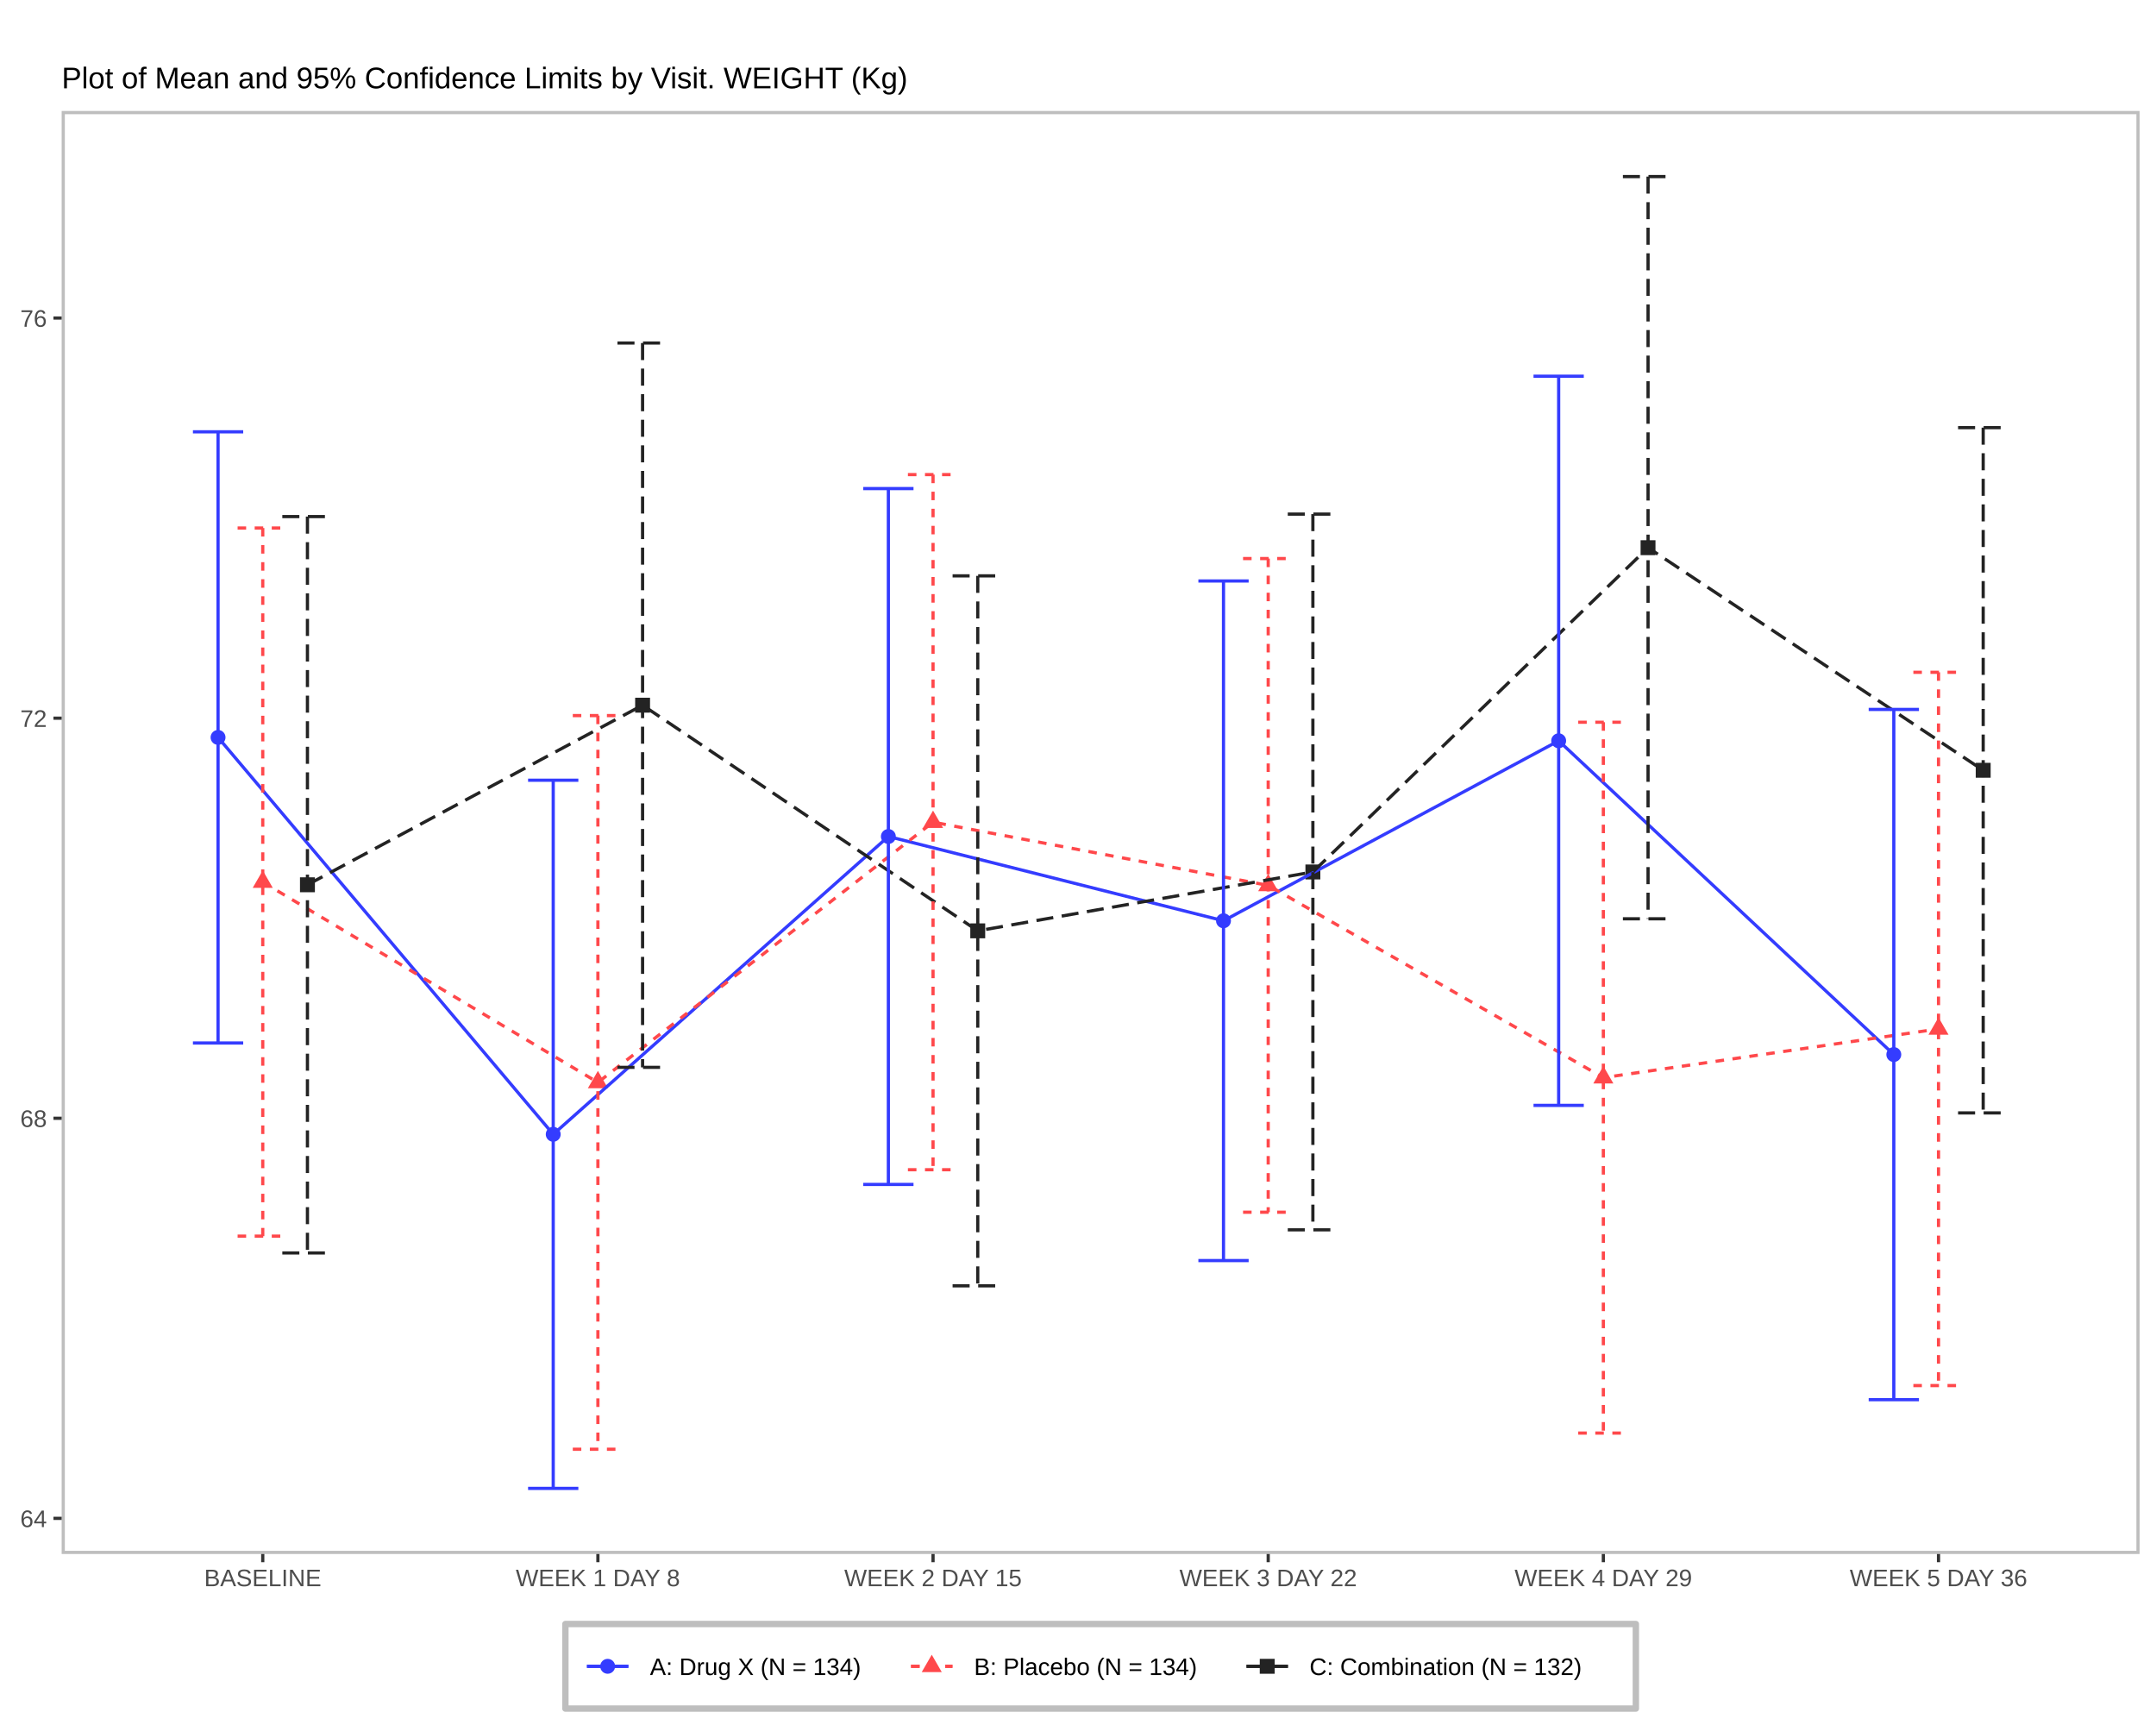
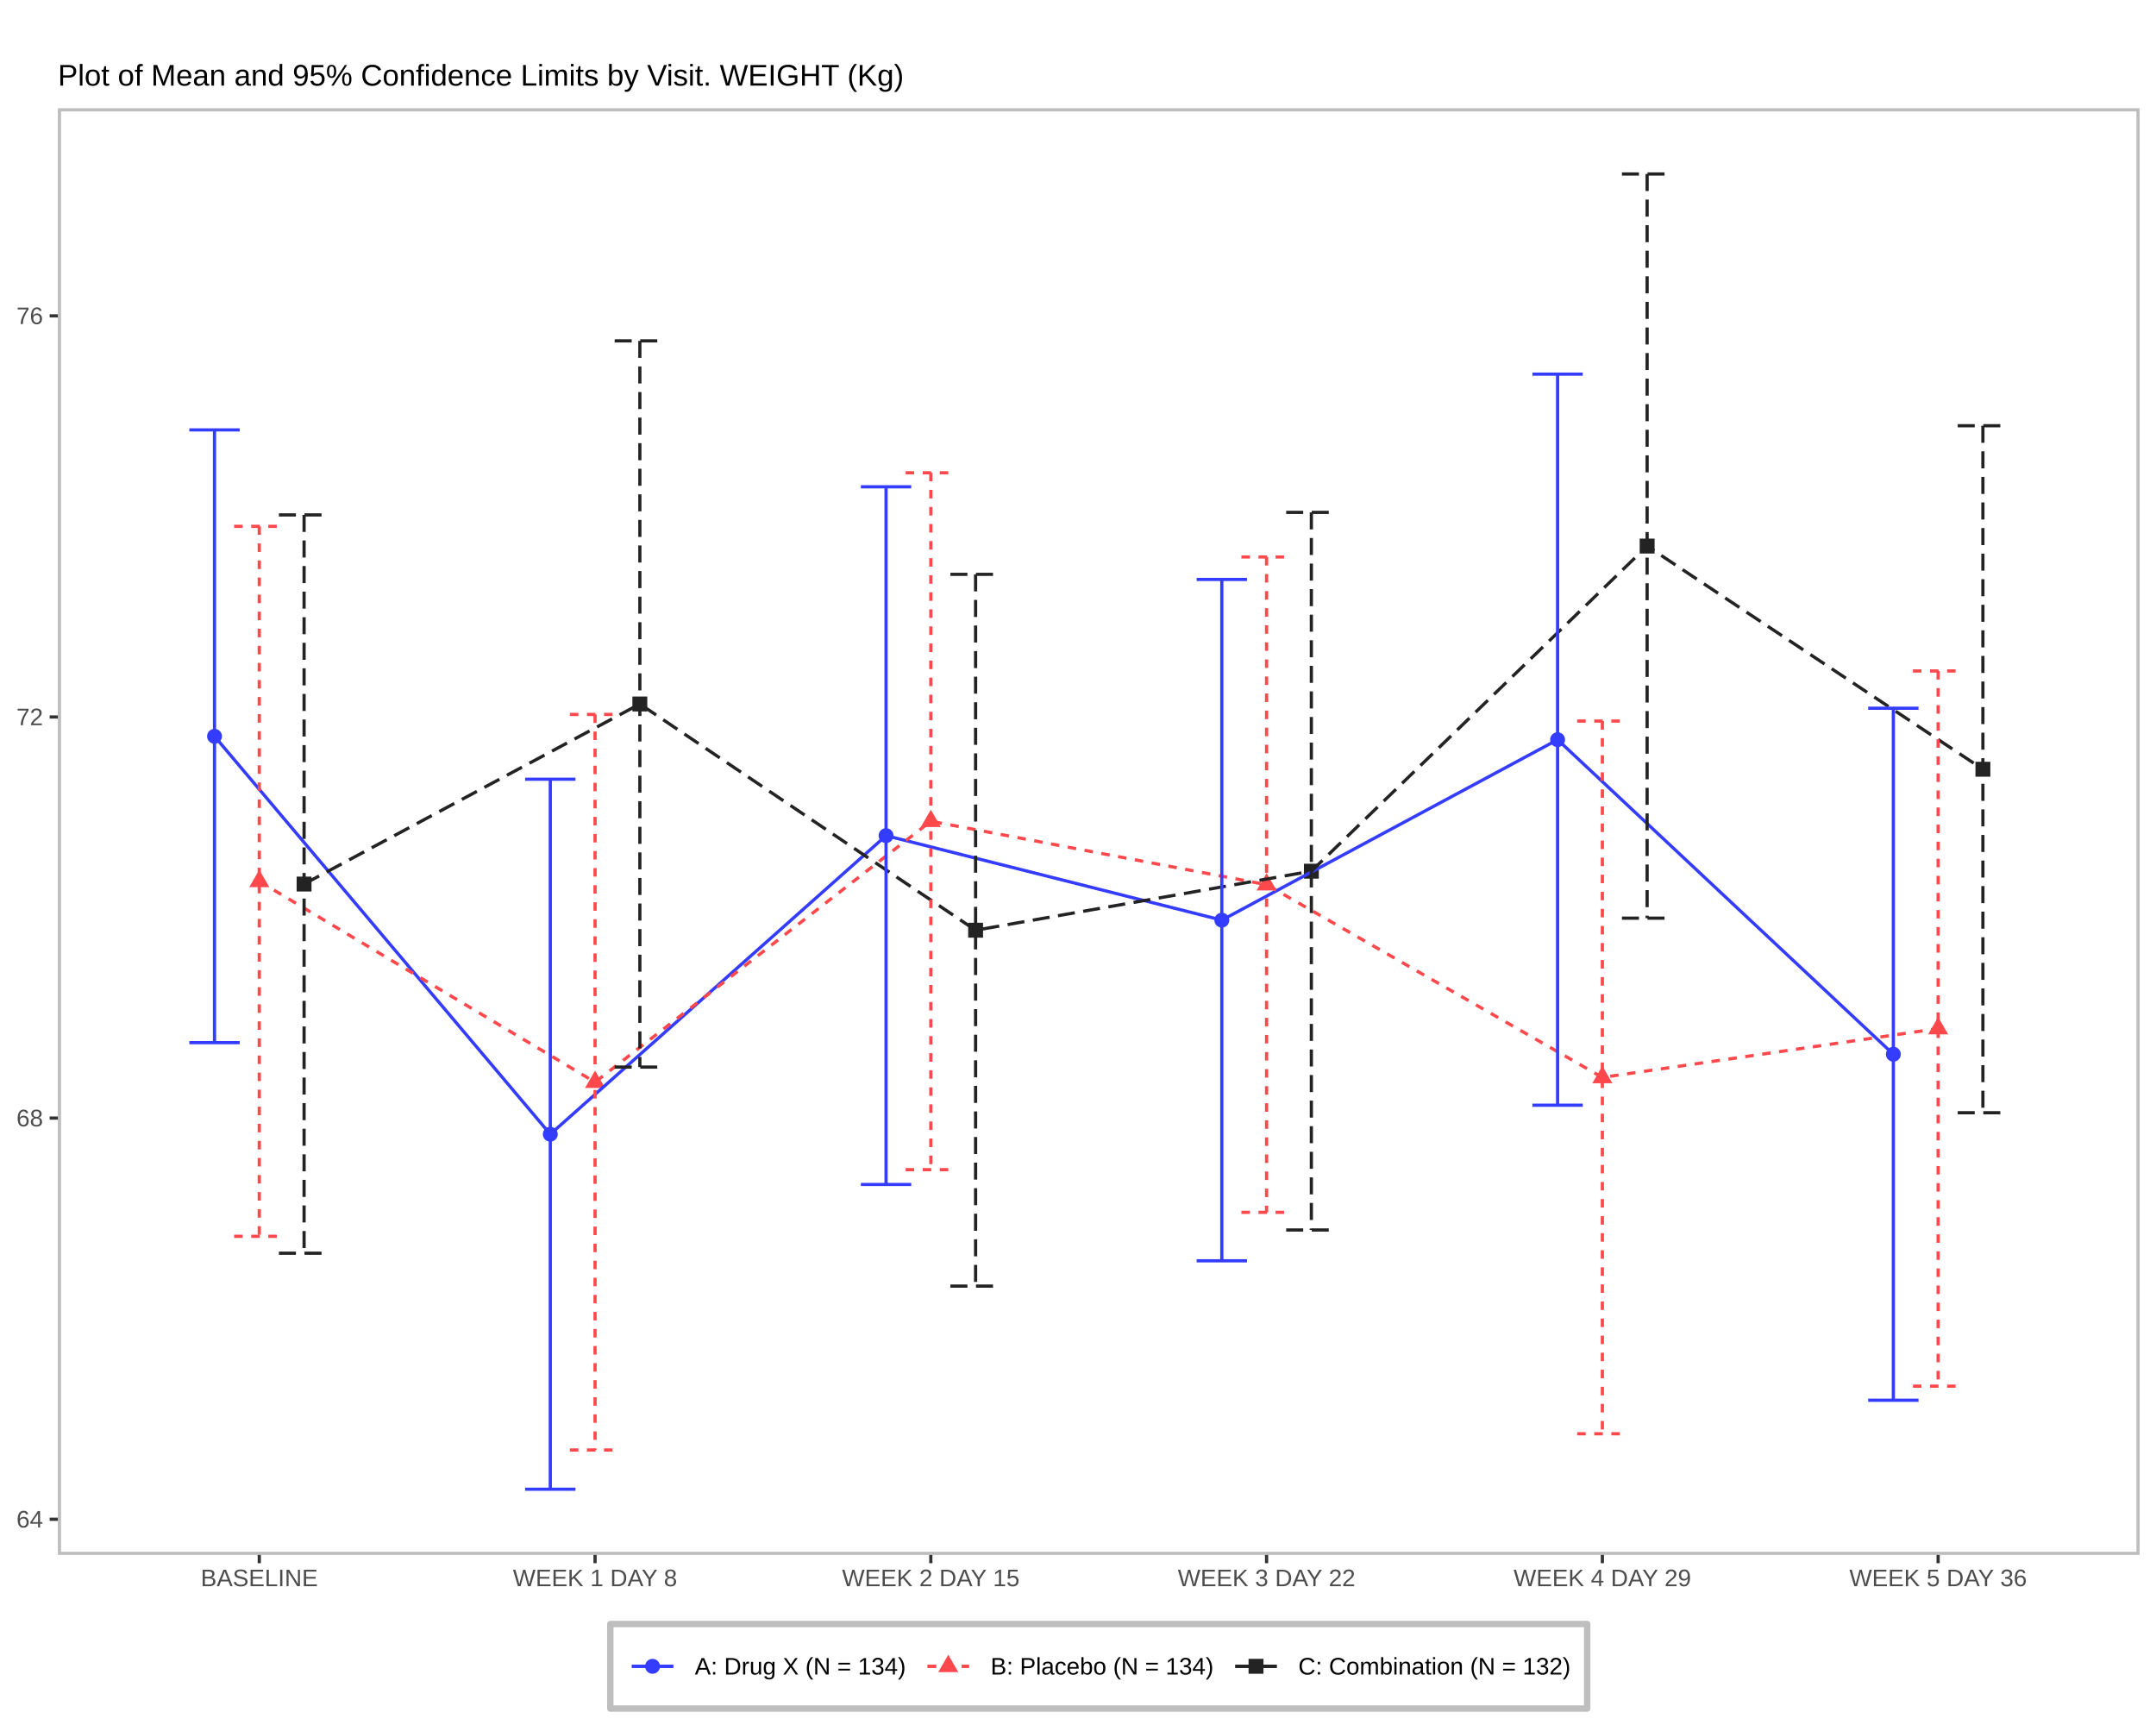
- <svg xmlns="http://www.w3.org/2000/svg" class="svglite" width="720.00pt" height="576.00pt" viewBox="0 0 720.00 576.00">
-   <defs>
-     <style type="text/css">
+ <svg xmlns="http://www.w3.org/2000/svg" width="720.00pt" height="576.00pt" viewBox="0 0 720.00 576.00">
+   <g class="svglite">
+     <defs>
+       <style type="text/css">
    .svglite line, .svglite polyline, .svglite polygon, .svglite path, .svglite rect, .svglite circle {
      fill: none;
      stroke: #000000;
      stroke-linecap: round;
      stroke-linejoin: round;
      stroke-miterlimit: 10.00;
    }
    .svglite text {
      white-space: pre;
    }
+     .svglite g.glyphgroup path {
+       fill: inherit;
+       stroke: none;
+     }
  </style>
-   </defs>
-   <rect width="100%" height="100%" style="stroke: none; fill: #FFFFFF;" />
-   <defs>
-     <clipPath id="cpMC4wMHw3MjAuMDB8MC4wMHw1NzYuMDA=">
-       <rect x="0.00" y="0.00" width="720.00" height="576.00" />
-     </clipPath>
-   </defs>
-   <g clip-path="url(#cpMC4wMHw3MjAuMDB8MC4wMHw1NzYuMDA=)">
-     <rect x="0" y="0.00" width="720.00" height="576.00" style="stroke-width: 1.07; stroke: #FFFFFF; fill: #FFFFFF;" />
-   </g>
-   <defs>
-     <clipPath id="cpMjAuNTl8NzE0LjUyfDM3LjA2fDUxOC45MA==">
-       <rect x="20.59" y="37.06" width="693.93" height="481.84" />
-     </clipPath>
-   </defs>
-   <g clip-path="url(#cpMjAuNTl8NzE0LjUyfDM3LjA2fDUxOC45MA==)">
-     <circle cx="72.82" cy="246.23" r="2.49" style="stroke-width: 0.71; stroke: none; fill: #343CFF;" />
-     <circle cx="184.75" cy="378.76" r="2.49" style="stroke-width: 0.71; stroke: none; fill: #343CFF;" />
-     <circle cx="296.67" cy="279.32" r="2.49" style="stroke-width: 0.71; stroke: none; fill: #343CFF;" />
-     <circle cx="408.59" cy="307.46" r="2.49" style="stroke-width: 0.71; stroke: none; fill: #343CFF;" />
-     <circle cx="520.52" cy="247.36" r="2.49" style="stroke-width: 0.71; stroke: none; fill: #343CFF;" />
-     <circle cx="632.44" cy="352.13" r="2.49" style="stroke-width: 0.71; stroke: none; fill: #343CFF;" />
-     <polygon points="87.75,290.66 91.10,296.47 84.39,296.47 " style="stroke-width: 0.71; stroke: none; fill: #FF484B;" />
-     <polygon points="199.67,357.57 203.02,363.37 196.32,363.37 " style="stroke-width: 0.71; stroke: none; fill: #FF484B;" />
-     <polygon points="311.59,270.66 314.95,276.46 308.24,276.46 " style="stroke-width: 0.71; stroke: none; fill: #FF484B;" />
-     <polygon points="423.52,291.77 426.87,297.58 420.17,297.58 " style="stroke-width: 0.71; stroke: none; fill: #FF484B;" />
-     <polygon points="535.44,355.97 538.79,361.78 532.09,361.78 " style="stroke-width: 0.71; stroke: none; fill: #FF484B;" />
-     <polygon points="647.37,339.71 650.72,345.51 644.01,345.51 " style="stroke-width: 0.71; stroke: none; fill: #FF484B;" />
-     <polygon points="100.18,297.93 105.16,297.93 105.16,292.95 100.18,292.95 " style="stroke-width: 0.71; stroke: none; fill: #232323;" />
-     <polygon points="212.11,237.96 217.08,237.96 217.08,232.98 212.11,232.98 " style="stroke-width: 0.71; stroke: none; fill: #232323;" />
-     <polygon points="324.03,313.31 329.01,313.31 329.01,308.33 324.03,308.33 " style="stroke-width: 0.71; stroke: none; fill: #232323;" />
-     <polygon points="435.95,293.65 440.93,293.65 440.93,288.67 435.95,288.67 " style="stroke-width: 0.71; stroke: none; fill: #232323;" />
-     <polygon points="547.88,185.37 552.85,185.37 552.85,180.39 547.88,180.39 " style="stroke-width: 0.71; stroke: none; fill: #232323;" />
-     <polygon points="659.80,259.69 664.78,259.69 664.78,254.72 659.80,254.72 " style="stroke-width: 0.71; stroke: none; fill: #232323;" />
-     <polyline points="72.82,246.23 184.75,378.76 296.67,279.32 408.59,307.46 520.52,247.36 632.44,352.13 " style="stroke-width: 1.07; stroke: #343CFF; stroke-linecap: butt;" />
-     <polyline points="87.75,294.53 199.67,361.44 311.59,274.53 423.52,295.64 535.44,359.84 647.37,343.58 " style="stroke-width: 1.07; stroke: #FF484B; stroke-dasharray: 2.85,2.85; stroke-linecap: butt;" />
-     <polyline points="102.67,295.44 214.59,235.47 326.52,310.82 438.44,291.16 550.37,182.88 662.29,257.21 " style="stroke-width: 1.07; stroke: #232323; stroke-dasharray: 5.69,2.85; stroke-linecap: butt;" />
-     <polyline points="64.43,144.19 81.22,144.19 " style="stroke-width: 1.07; stroke: #343CFF; stroke-linecap: butt;" />
-     <polyline points="72.82,144.19 72.82,348.27 " style="stroke-width: 1.07; stroke: #343CFF; stroke-linecap: butt;" />
-     <polyline points="64.43,348.27 81.22,348.27 " style="stroke-width: 1.07; stroke: #343CFF; stroke-linecap: butt;" />
-     <polyline points="176.35,260.53 193.14,260.53 " style="stroke-width: 1.07; stroke: #343CFF; stroke-linecap: butt;" />
-     <polyline points="184.75,260.53 184.75,496.99 " style="stroke-width: 1.07; stroke: #343CFF; stroke-linecap: butt;" />
-     <polyline points="176.35,496.99 193.14,496.99 " style="stroke-width: 1.07; stroke: #343CFF; stroke-linecap: butt;" />
-     <polyline points="288.28,163.14 305.07,163.14 " style="stroke-width: 1.07; stroke: #343CFF; stroke-linecap: butt;" />
-     <polyline points="296.67,163.14 296.67,395.50 " style="stroke-width: 1.07; stroke: #343CFF; stroke-linecap: butt;" />
-     <polyline points="288.28,395.50 305.07,395.50 " style="stroke-width: 1.07; stroke: #343CFF; stroke-linecap: butt;" />
-     <polyline points="400.20,194.00 416.99,194.00 " style="stroke-width: 1.07; stroke: #343CFF; stroke-linecap: butt;" />
-     <polyline points="408.59,194.00 408.59,420.92 " style="stroke-width: 1.07; stroke: #343CFF; stroke-linecap: butt;" />
-     <polyline points="400.20,420.92 416.99,420.92 " style="stroke-width: 1.07; stroke: #343CFF; stroke-linecap: butt;" />
-     <polyline points="512.12,125.62 528.91,125.62 " style="stroke-width: 1.07; stroke: #343CFF; stroke-linecap: butt;" />
-     <polyline points="520.52,125.62 520.52,369.10 " style="stroke-width: 1.07; stroke: #343CFF; stroke-linecap: butt;" />
-     <polyline points="512.12,369.10 528.91,369.10 " style="stroke-width: 1.07; stroke: #343CFF; stroke-linecap: butt;" />
-     <polyline points="624.05,236.89 640.84,236.89 " style="stroke-width: 1.07; stroke: #343CFF; stroke-linecap: butt;" />
-     <polyline points="632.44,236.89 632.44,467.37 " style="stroke-width: 1.07; stroke: #343CFF; stroke-linecap: butt;" />
-     <polyline points="624.05,467.37 640.84,467.37 " style="stroke-width: 1.07; stroke: #343CFF; stroke-linecap: butt;" />
-     <polyline points="79.35,176.31 96.14,176.31 " style="stroke-width: 1.07; stroke: #FF484B; stroke-dasharray: 2.85,2.85; stroke-linecap: butt;" />
-     <polyline points="87.75,176.31 87.75,412.76 " style="stroke-width: 1.07; stroke: #FF484B; stroke-dasharray: 2.85,2.85; stroke-linecap: butt;" />
-     <polyline points="79.35,412.76 96.14,412.76 " style="stroke-width: 1.07; stroke: #FF484B; stroke-dasharray: 2.85,2.85; stroke-linecap: butt;" />
-     <polyline points="191.28,238.95 208.06,238.95 " style="stroke-width: 1.07; stroke: #FF484B; stroke-dasharray: 2.85,2.85; stroke-linecap: butt;" />
-     <polyline points="199.67,238.95 199.67,483.92 " style="stroke-width: 1.07; stroke: #FF484B; stroke-dasharray: 2.85,2.85; stroke-linecap: butt;" />
-     <polyline points="191.28,483.92 208.06,483.92 " style="stroke-width: 1.07; stroke: #FF484B; stroke-dasharray: 2.85,2.85; stroke-linecap: butt;" />
-     <polyline points="303.20,158.48 319.99,158.48 " style="stroke-width: 1.07; stroke: #FF484B; stroke-dasharray: 2.85,2.85; stroke-linecap: butt;" />
-     <polyline points="311.59,158.48 311.59,390.58 " style="stroke-width: 1.07; stroke: #FF484B; stroke-dasharray: 2.85,2.85; stroke-linecap: butt;" />
-     <polyline points="303.20,390.58 319.99,390.58 " style="stroke-width: 1.07; stroke: #FF484B; stroke-dasharray: 2.85,2.85; stroke-linecap: butt;" />
-     <polyline points="415.12,186.51 431.91,186.51 " style="stroke-width: 1.07; stroke: #FF484B; stroke-dasharray: 2.85,2.85; stroke-linecap: butt;" />
-     <polyline points="423.52,186.51 423.52,404.78 " style="stroke-width: 1.07; stroke: #FF484B; stroke-dasharray: 2.85,2.85; stroke-linecap: butt;" />
-     <polyline points="415.12,404.78 431.91,404.78 " style="stroke-width: 1.07; stroke: #FF484B; stroke-dasharray: 2.85,2.85; stroke-linecap: butt;" />
-     <polyline points="527.05,241.16 543.84,241.16 " style="stroke-width: 1.07; stroke: #FF484B; stroke-dasharray: 2.85,2.85; stroke-linecap: butt;" />
-     <polyline points="535.44,241.16 535.44,478.52 " style="stroke-width: 1.07; stroke: #FF484B; stroke-dasharray: 2.85,2.85; stroke-linecap: butt;" />
-     <polyline points="527.05,478.52 543.84,478.52 " style="stroke-width: 1.07; stroke: #FF484B; stroke-dasharray: 2.85,2.85; stroke-linecap: butt;" />
-     <polyline points="638.97,224.48 655.76,224.48 " style="stroke-width: 1.07; stroke: #FF484B; stroke-dasharray: 2.85,2.85; stroke-linecap: butt;" />
-     <polyline points="647.37,224.48 647.37,462.67 " style="stroke-width: 1.07; stroke: #FF484B; stroke-dasharray: 2.85,2.85; stroke-linecap: butt;" />
-     <polyline points="638.97,462.67 655.76,462.67 " style="stroke-width: 1.07; stroke: #FF484B; stroke-dasharray: 2.85,2.85; stroke-linecap: butt;" />
-     <polyline points="94.28,172.50 111.06,172.50 " style="stroke-width: 1.07; stroke: #232323; stroke-dasharray: 5.69,2.85; stroke-linecap: butt;" />
-     <polyline points="102.67,172.50 102.67,418.38 " style="stroke-width: 1.07; stroke: #232323; stroke-dasharray: 5.69,2.85; stroke-linecap: butt;" />
-     <polyline points="94.28,418.38 111.06,418.38 " style="stroke-width: 1.07; stroke: #232323; stroke-dasharray: 5.69,2.85; stroke-linecap: butt;" />
-     <polyline points="206.20,114.54 222.99,114.54 " style="stroke-width: 1.07; stroke: #232323; stroke-dasharray: 5.69,2.85; stroke-linecap: butt;" />
-     <polyline points="214.59,114.54 214.59,356.40 " style="stroke-width: 1.07; stroke: #232323; stroke-dasharray: 5.69,2.85; stroke-linecap: butt;" />
-     <polyline points="206.20,356.40 222.99,356.40 " style="stroke-width: 1.07; stroke: #232323; stroke-dasharray: 5.69,2.85; stroke-linecap: butt;" />
-     <polyline points="318.12,192.29 334.91,192.29 " style="stroke-width: 1.07; stroke: #232323; stroke-dasharray: 5.69,2.85; stroke-linecap: butt;" />
-     <polyline points="326.52,192.29 326.52,429.35 " style="stroke-width: 1.07; stroke: #232323; stroke-dasharray: 5.69,2.85; stroke-linecap: butt;" />
-     <polyline points="318.12,429.35 334.91,429.35 " style="stroke-width: 1.07; stroke: #232323; stroke-dasharray: 5.69,2.85; stroke-linecap: butt;" />
-     <polyline points="430.05,171.66 446.84,171.66 " style="stroke-width: 1.07; stroke: #232323; stroke-dasharray: 5.69,2.85; stroke-linecap: butt;" />
-     <polyline points="438.44,171.66 438.44,410.66 " style="stroke-width: 1.07; stroke: #232323; stroke-dasharray: 5.69,2.85; stroke-linecap: butt;" />
-     <polyline points="430.05,410.66 446.84,410.66 " style="stroke-width: 1.07; stroke: #232323; stroke-dasharray: 5.69,2.85; stroke-linecap: butt;" />
-     <polyline points="541.97,58.96 558.76,58.96 " style="stroke-width: 1.07; stroke: #232323; stroke-dasharray: 5.69,2.85; stroke-linecap: butt;" />
-     <polyline points="550.37,58.96 550.37,306.79 " style="stroke-width: 1.07; stroke: #232323; stroke-dasharray: 5.69,2.85; stroke-linecap: butt;" />
-     <polyline points="541.97,306.79 558.76,306.79 " style="stroke-width: 1.07; stroke: #232323; stroke-dasharray: 5.69,2.85; stroke-linecap: butt;" />
-     <polyline points="653.90,142.80 670.68,142.80 " style="stroke-width: 1.07; stroke: #232323; stroke-dasharray: 5.69,2.85; stroke-linecap: butt;" />
-     <polyline points="662.29,142.80 662.29,371.61 " style="stroke-width: 1.07; stroke: #232323; stroke-dasharray: 5.69,2.85; stroke-linecap: butt;" />
-     <polyline points="653.90,371.61 670.68,371.61 " style="stroke-width: 1.07; stroke: #232323; stroke-dasharray: 5.69,2.85; stroke-linecap: butt;" />
-     <rect x="20.59" y="37.06" width="693.93" height="481.84" style="stroke-width: 2.13; stroke: #BEBEBE;" />
-   </g>
-   <g clip-path="url(#cpMC4wMHw3MjAuMDB8MC4wMHw1NzYuMDA=)">
-     <text x="15.66" y="509.91" text-anchor="end" style="font-size: 8.00px;fill: #4D4D4D; font-family: &quot;Liberation Sans&quot;;" textLength="10.18px" lengthAdjust="spacingAndGlyphs">64</text>
-     <text x="15.66" y="376.31" text-anchor="end" style="font-size: 8.00px;fill: #4D4D4D; font-family: &quot;Liberation Sans&quot;;" textLength="10.18px" lengthAdjust="spacingAndGlyphs">68</text>
-     <text x="15.66" y="242.72" text-anchor="end" style="font-size: 8.00px;fill: #4D4D4D; font-family: &quot;Liberation Sans&quot;;" textLength="10.18px" lengthAdjust="spacingAndGlyphs">72</text>
-     <text x="15.66" y="109.12" text-anchor="end" style="font-size: 8.00px;fill: #4D4D4D; font-family: &quot;Liberation Sans&quot;;" textLength="10.18px" lengthAdjust="spacingAndGlyphs">76</text>
-     <polyline points="17.85,507.00 20.59,507.00 " style="stroke-width: 1.07; stroke: #333333; stroke-linecap: butt;" />
-     <polyline points="17.85,373.40 20.59,373.40 " style="stroke-width: 1.07; stroke: #333333; stroke-linecap: butt;" />
-     <polyline points="17.85,239.80 20.59,239.80 " style="stroke-width: 1.07; stroke: #333333; stroke-linecap: butt;" />
-     <polyline points="17.85,106.20 20.59,106.20 " style="stroke-width: 1.07; stroke: #333333; stroke-linecap: butt;" />
-     <polyline points="87.75,521.64 87.75,518.90 " style="stroke-width: 1.07; stroke: #333333; stroke-linecap: butt;" />
-     <polyline points="199.67,521.64 199.67,518.90 " style="stroke-width: 1.07; stroke: #333333; stroke-linecap: butt;" />
-     <polyline points="311.59,521.64 311.59,518.90 " style="stroke-width: 1.07; stroke: #333333; stroke-linecap: butt;" />
-     <polyline points="423.52,521.64 423.52,518.90 " style="stroke-width: 1.07; stroke: #333333; stroke-linecap: butt;" />
-     <polyline points="535.44,521.64 535.44,518.90 " style="stroke-width: 1.07; stroke: #333333; stroke-linecap: butt;" />
-     <polyline points="647.37,521.64 647.37,518.90 " style="stroke-width: 1.07; stroke: #333333; stroke-linecap: butt;" />
-     <text x="87.75" y="529.66" text-anchor="middle" style="font-size: 8.00px;fill: #4D4D4D; font-family: &quot;Liberation Sans&quot;;" textLength="38.94px" lengthAdjust="spacingAndGlyphs">BASELINE</text>
-     <text x="199.67" y="529.66" text-anchor="middle" style="font-size: 8.00px;fill: #4D4D4D; font-family: &quot;Liberation Sans&quot;;" textLength="56.83px" lengthAdjust="spacingAndGlyphs">WEEK 1 DAY 8</text>
-     <text x="311.59" y="529.66" text-anchor="middle" style="font-size: 8.00px;fill: #4D4D4D; font-family: &quot;Liberation Sans&quot;;" textLength="61.92px" lengthAdjust="spacingAndGlyphs">WEEK 2 DAY 15</text>
-     <text x="423.52" y="529.66" text-anchor="middle" style="font-size: 8.00px;fill: #4D4D4D; font-family: &quot;Liberation Sans&quot;;" textLength="61.92px" lengthAdjust="spacingAndGlyphs">WEEK 3 DAY 22</text>
-     <text x="535.44" y="529.66" text-anchor="middle" style="font-size: 8.00px;fill: #4D4D4D; font-family: &quot;Liberation Sans&quot;;" textLength="61.92px" lengthAdjust="spacingAndGlyphs">WEEK 4 DAY 29</text>
-     <text x="647.37" y="529.66" text-anchor="middle" style="font-size: 8.00px;fill: #4D4D4D; font-family: &quot;Liberation Sans&quot;;" textLength="61.92px" lengthAdjust="spacingAndGlyphs">WEEK 5 DAY 36</text>
-     <rect x="188.81" y="542.28" width="357.49" height="28.24" style="stroke-width: 2.13; stroke: #BEBEBE;" />
-     <circle cx="202.93" cy="556.40" r="2.49" style="stroke-width: 0.71; stroke: none; fill: #343CFF;" />
-     <line x1="196.02" y1="556.40" x2="209.84" y2="556.40" style="stroke-width: 1.07; stroke: #343CFF; stroke-linecap: butt;" />
-     <line x1="196.02" y1="556.40" x2="209.84" y2="556.40" style="stroke-width: 1.07; stroke: #343CFF; stroke-linecap: butt;" />
-     <polygon points="311.16,552.53 314.51,558.34 307.81,558.34 " style="stroke-width: 0.71; stroke: none; fill: #FF484B;" />
-     <line x1="304.25" y1="556.40" x2="318.07" y2="556.40" style="stroke-width: 1.07; stroke: #FF484B; stroke-dasharray: 2.85,2.85; stroke-linecap: butt;" />
-     <line x1="304.25" y1="556.40" x2="318.07" y2="556.40" style="stroke-width: 1.07; stroke: #FF484B; stroke-dasharray: 2.85,2.85; stroke-linecap: butt;" />
-     <polygon points="420.70,558.89 425.68,558.89 425.68,553.91 420.70,553.91 " style="stroke-width: 0.71; stroke: none; fill: #232323;" />
-     <line x1="416.28" y1="556.40" x2="430.10" y2="556.40" style="stroke-width: 1.07; stroke: #232323; stroke-dasharray: 5.69,2.85; stroke-linecap: butt;" />
-     <line x1="416.28" y1="556.40" x2="430.10" y2="556.40" style="stroke-width: 1.07; stroke: #232323; stroke-dasharray: 5.69,2.85; stroke-linecap: butt;" />
-     <text x="217.05" y="559.32" style="font-size: 8.00px; font-family: &quot;Liberation Sans&quot;;" textLength="79.99px" lengthAdjust="spacingAndGlyphs">A: Drug X (N = 134)</text>
-     <text x="325.28" y="559.32" style="font-size: 8.00px; font-family: &quot;Liberation Sans&quot;;" textLength="83.79px" lengthAdjust="spacingAndGlyphs">B: Placebo (N = 134)</text>
-     <text x="437.31" y="559.32" style="font-size: 8.00px; font-family: &quot;Liberation Sans&quot;;" textLength="103.51px" lengthAdjust="spacingAndGlyphs">C: Combination (N = 132)</text>
-     <text x="20.59" y="29.50" style="font-size: 10.00px; font-family: &quot;Liberation Sans&quot;;" textLength="312.87px" lengthAdjust="spacingAndGlyphs">Plot of Mean and 95% Confidence Limits by Visit. WEIGHT (Kg)</text>
+     </defs>
+     <rect width="100%" height="100%" style="stroke: none; fill: #FFFFFF;" />
+     <defs>
+       <clipPath id="cpMC4wMHw3MjAuMDB8MC4wMHw1NzYuMDA=">
+         <rect x="0.00" y="0.00" width="720.00" height="576.00" />
+       </clipPath>
+     </defs>
+     <g clip-path="url(#cpMC4wMHw3MjAuMDB8MC4wMHw1NzYuMDA=)">
+       <rect x="0.00" y="0.00" width="720.00" height="576.00" style="stroke-width: 1.07; stroke: #FFFFFF; fill: #FFFFFF;" />
+     </g>
+     <defs>
+       <clipPath id="cpMTkuMzJ8NzE0LjUyfDM2LjE0fDUxOS4yMw==">
+         <rect x="19.32" y="36.14" width="695.20" height="483.08" />
+       </clipPath>
+     </defs>
+     <g clip-path="url(#cpMTkuMzJ8NzE0LjUyfDM2LjE0fDUxOS4yMw==)">
+       <circle cx="71.64" cy="245.86" r="2.49" style="stroke-width: 0.71; stroke: none; fill: #343CFF;" />
+       <circle cx="183.77" cy="378.73" r="2.49" style="stroke-width: 0.71; stroke: none; fill: #343CFF;" />
+       <circle cx="295.90" cy="279.03" r="2.49" style="stroke-width: 0.71; stroke: none; fill: #343CFF;" />
+       <circle cx="408.03" cy="307.25" r="2.49" style="stroke-width: 0.71; stroke: none; fill: #343CFF;" />
+       <circle cx="520.16" cy="246.99" r="2.49" style="stroke-width: 0.71; stroke: none; fill: #343CFF;" />
+       <circle cx="632.29" cy="352.03" r="2.49" style="stroke-width: 0.71; stroke: none; fill: #343CFF;" />
+       <polygon points="86.59,290.42 89.95,296.22 83.24,296.22 " style="stroke-width: 0.71; stroke: none; fill: #FF484B;" />
+       <polygon points="198.72,357.49 202.08,363.29 195.37,363.29 " style="stroke-width: 0.71; stroke: none; fill: #FF484B;" />
+       <polygon points="310.85,270.36 314.21,276.16 307.50,276.16 " style="stroke-width: 0.71; stroke: none; fill: #FF484B;" />
+       <polygon points="422.98,291.53 426.33,297.33 419.63,297.33 " style="stroke-width: 0.71; stroke: none; fill: #FF484B;" />
+       <polygon points="535.11,355.89 538.46,361.70 531.76,361.70 " style="stroke-width: 0.71; stroke: none; fill: #FF484B;" />
+       <polygon points="647.24,339.59 650.59,345.39 643.89,345.39 " style="stroke-width: 0.71; stroke: none; fill: #FF484B;" />
+       <polygon points="99.06,297.68 104.03,297.68 104.03,292.71 99.06,292.71 " style="stroke-width: 0.71; stroke: none; fill: #232323;" />
+       <polygon points="211.19,237.56 216.16,237.56 216.16,232.58 211.19,232.58 " style="stroke-width: 0.71; stroke: none; fill: #232323;" />
+       <polygon points="323.32,313.10 328.29,313.10 328.29,308.12 323.32,308.12 " style="stroke-width: 0.71; stroke: none; fill: #232323;" />
+       <polygon points="435.45,293.39 440.42,293.39 440.42,288.41 435.45,288.41 " style="stroke-width: 0.71; stroke: none; fill: #232323;" />
+       <polygon points="547.58,184.83 552.55,184.83 552.55,179.85 547.58,179.85 " style="stroke-width: 0.71; stroke: none; fill: #232323;" />
+       <polygon points="659.71,259.35 664.68,259.35 664.68,254.37 659.71,254.37 " style="stroke-width: 0.71; stroke: none; fill: #232323;" />
+       <polyline points="71.64,245.86 183.77,378.73 295.90,279.03 408.03,307.25 520.16,246.99 632.29,352.03 " style="stroke-width: 1.07; stroke: #343CFF; stroke-linecap: butt;" />
+       <polyline points="86.59,294.29 198.72,361.36 310.85,274.22 422.98,295.40 535.11,359.76 647.24,343.46 " style="stroke-width: 1.07; stroke: #FF484B; stroke-dasharray: 2.85,2.85; stroke-linecap: butt;" />
+       <polyline points="101.55,295.19 213.68,235.07 325.80,310.61 437.93,290.90 550.06,182.34 662.19,256.86 " style="stroke-width: 1.07; stroke: #232323; stroke-dasharray: 5.69,2.85; stroke-linecap: butt;" />
+       <polyline points="63.23,143.55 80.05,143.55 " style="stroke-width: 1.07; stroke: #343CFF; stroke-linecap: butt;" />
+       <polyline points="71.64,143.55 71.64,348.16 " style="stroke-width: 1.07; stroke: #343CFF; stroke-linecap: butt;" />
+       <polyline points="63.23,348.16 80.05,348.16 " style="stroke-width: 1.07; stroke: #343CFF; stroke-linecap: butt;" />
+       <polyline points="175.36,260.19 192.18,260.19 " style="stroke-width: 1.07; stroke: #343CFF; stroke-linecap: butt;" />
+       <polyline points="183.77,260.19 183.77,497.27 " style="stroke-width: 1.07; stroke: #343CFF; stroke-linecap: butt;" />
+       <polyline points="175.36,497.27 192.18,497.27 " style="stroke-width: 1.07; stroke: #343CFF; stroke-linecap: butt;" />
+       <polyline points="287.49,162.55 304.31,162.55 " style="stroke-width: 1.07; stroke: #343CFF; stroke-linecap: butt;" />
+       <polyline points="295.90,162.55 295.90,395.51 " style="stroke-width: 1.07; stroke: #343CFF; stroke-linecap: butt;" />
+       <polyline points="287.49,395.51 304.31,395.51 " style="stroke-width: 1.07; stroke: #343CFF; stroke-linecap: butt;" />
+       <polyline points="399.62,193.49 416.44,193.49 " style="stroke-width: 1.07; stroke: #343CFF; stroke-linecap: butt;" />
+       <polyline points="408.03,193.49 408.03,421.00 " style="stroke-width: 1.07; stroke: #343CFF; stroke-linecap: butt;" />
+       <polyline points="399.62,421.00 416.44,421.00 " style="stroke-width: 1.07; stroke: #343CFF; stroke-linecap: butt;" />
+       <polyline points="511.75,124.94 528.57,124.94 " style="stroke-width: 1.07; stroke: #343CFF; stroke-linecap: butt;" />
+       <polyline points="520.16,124.94 520.16,369.04 " style="stroke-width: 1.07; stroke: #343CFF; stroke-linecap: butt;" />
+       <polyline points="511.75,369.04 528.57,369.04 " style="stroke-width: 1.07; stroke: #343CFF; stroke-linecap: butt;" />
+       <polyline points="623.88,236.49 640.70,236.49 " style="stroke-width: 1.07; stroke: #343CFF; stroke-linecap: butt;" />
+       <polyline points="632.29,236.49 632.29,467.56 " style="stroke-width: 1.07; stroke: #343CFF; stroke-linecap: butt;" />
+       <polyline points="623.88,467.56 640.70,467.56 " style="stroke-width: 1.07; stroke: #343CFF; stroke-linecap: butt;" />
+       <polyline points="78.19,175.75 95.00,175.75 " style="stroke-width: 1.07; stroke: #FF484B; stroke-dasharray: 2.85,2.85; stroke-linecap: butt;" />
+       <polyline points="86.59,175.75 86.59,412.82 " style="stroke-width: 1.07; stroke: #FF484B; stroke-dasharray: 2.85,2.85; stroke-linecap: butt;" />
+       <polyline points="78.19,412.82 95.00,412.82 " style="stroke-width: 1.07; stroke: #FF484B; stroke-dasharray: 2.85,2.85; stroke-linecap: butt;" />
+       <polyline points="190.31,238.56 207.13,238.56 " style="stroke-width: 1.07; stroke: #FF484B; stroke-dasharray: 2.85,2.85; stroke-linecap: butt;" />
+       <polyline points="198.72,238.56 198.72,484.16 " style="stroke-width: 1.07; stroke: #FF484B; stroke-dasharray: 2.85,2.85; stroke-linecap: butt;" />
+       <polyline points="190.31,484.16 207.13,484.16 " style="stroke-width: 1.07; stroke: #FF484B; stroke-dasharray: 2.85,2.85; stroke-linecap: butt;" />
+       <polyline points="302.44,157.87 319.26,157.87 " style="stroke-width: 1.07; stroke: #FF484B; stroke-dasharray: 2.85,2.85; stroke-linecap: butt;" />
+       <polyline points="310.85,157.87 310.85,390.57 " style="stroke-width: 1.07; stroke: #FF484B; stroke-dasharray: 2.85,2.85; stroke-linecap: butt;" />
+       <polyline points="302.44,390.57 319.26,390.57 " style="stroke-width: 1.07; stroke: #FF484B; stroke-dasharray: 2.85,2.85; stroke-linecap: butt;" />
+       <polyline points="414.57,185.98 431.39,185.98 " style="stroke-width: 1.07; stroke: #FF484B; stroke-dasharray: 2.85,2.85; stroke-linecap: butt;" />
+       <polyline points="422.98,185.98 422.98,404.81 " style="stroke-width: 1.07; stroke: #FF484B; stroke-dasharray: 2.85,2.85; stroke-linecap: butt;" />
+       <polyline points="414.57,404.81 431.39,404.81 " style="stroke-width: 1.07; stroke: #FF484B; stroke-dasharray: 2.85,2.85; stroke-linecap: butt;" />
+       <polyline points="526.70,240.77 543.52,240.77 " style="stroke-width: 1.07; stroke: #FF484B; stroke-dasharray: 2.85,2.85; stroke-linecap: butt;" />
+       <polyline points="535.11,240.77 535.11,478.75 " style="stroke-width: 1.07; stroke: #FF484B; stroke-dasharray: 2.85,2.85; stroke-linecap: butt;" />
+       <polyline points="526.70,478.75 543.52,478.75 " style="stroke-width: 1.07; stroke: #FF484B; stroke-dasharray: 2.85,2.85; stroke-linecap: butt;" />
+       <polyline points="638.83,224.05 655.65,224.05 " style="stroke-width: 1.07; stroke: #FF484B; stroke-dasharray: 2.85,2.85; stroke-linecap: butt;" />
+       <polyline points="647.24,224.05 647.24,462.86 " style="stroke-width: 1.07; stroke: #FF484B; stroke-dasharray: 2.85,2.85; stroke-linecap: butt;" />
+       <polyline points="638.83,462.86 655.65,462.86 " style="stroke-width: 1.07; stroke: #FF484B; stroke-dasharray: 2.85,2.85; stroke-linecap: butt;" />
+       <polyline points="93.14,171.93 109.96,171.93 " style="stroke-width: 1.07; stroke: #232323; stroke-dasharray: 5.69,2.85; stroke-linecap: butt;" />
+       <polyline points="101.55,171.93 101.55,418.46 " style="stroke-width: 1.07; stroke: #232323; stroke-dasharray: 5.69,2.85; stroke-linecap: butt;" />
+       <polyline points="93.14,418.46 109.96,418.46 " style="stroke-width: 1.07; stroke: #232323; stroke-dasharray: 5.69,2.85; stroke-linecap: butt;" />
+       <polyline points="205.27,113.82 222.08,113.82 " style="stroke-width: 1.07; stroke: #232323; stroke-dasharray: 5.69,2.85; stroke-linecap: butt;" />
+       <polyline points="213.68,113.82 213.68,356.31 " style="stroke-width: 1.07; stroke: #232323; stroke-dasharray: 5.69,2.85; stroke-linecap: butt;" />
+       <polyline points="205.27,356.31 222.08,356.31 " style="stroke-width: 1.07; stroke: #232323; stroke-dasharray: 5.69,2.85; stroke-linecap: butt;" />
+       <polyline points="317.39,191.78 334.21,191.78 " style="stroke-width: 1.07; stroke: #232323; stroke-dasharray: 5.69,2.85; stroke-linecap: butt;" />
+       <polyline points="325.80,191.78 325.80,429.45 " style="stroke-width: 1.07; stroke: #232323; stroke-dasharray: 5.69,2.85; stroke-linecap: butt;" />
+       <polyline points="317.39,429.45 334.21,429.45 " style="stroke-width: 1.07; stroke: #232323; stroke-dasharray: 5.69,2.85; stroke-linecap: butt;" />
+       <polyline points="429.52,171.09 446.34,171.09 " style="stroke-width: 1.07; stroke: #232323; stroke-dasharray: 5.69,2.85; stroke-linecap: butt;" />
+       <polyline points="437.93,171.09 437.93,410.71 " style="stroke-width: 1.07; stroke: #232323; stroke-dasharray: 5.69,2.85; stroke-linecap: butt;" />
+       <polyline points="429.52,410.71 446.34,410.71 " style="stroke-width: 1.07; stroke: #232323; stroke-dasharray: 5.69,2.85; stroke-linecap: butt;" />
+       <polyline points="541.65,58.10 558.47,58.10 " style="stroke-width: 1.07; stroke: #232323; stroke-dasharray: 5.69,2.85; stroke-linecap: butt;" />
+       <polyline points="550.06,58.10 550.06,306.58 " style="stroke-width: 1.07; stroke: #232323; stroke-dasharray: 5.69,2.85; stroke-linecap: butt;" />
+       <polyline points="541.65,306.58 558.47,306.58 " style="stroke-width: 1.07; stroke: #232323; stroke-dasharray: 5.69,2.85; stroke-linecap: butt;" />
+       <polyline points="653.78,142.16 670.60,142.16 " style="stroke-width: 1.07; stroke: #232323; stroke-dasharray: 5.69,2.85; stroke-linecap: butt;" />
+       <polyline points="662.19,142.16 662.19,371.56 " style="stroke-width: 1.07; stroke: #232323; stroke-dasharray: 5.69,2.85; stroke-linecap: butt;" />
+       <polyline points="653.78,371.56 670.60,371.56 " style="stroke-width: 1.07; stroke: #232323; stroke-dasharray: 5.69,2.85; stroke-linecap: butt;" />
+       <rect x="19.32" y="36.14" width="695.20" height="483.08" style="stroke-width: 2.13; stroke: #BEBEBE;" />
+     </g>
+     <g clip-path="url(#cpMC4wMHw3MjAuMDB8MC4wMHw1NzYuMDA=)">
+       <text x="14.39" y="510.05" text-anchor="end" style="font-size: 8.00px;fill: #4D4D4D; font-family: &quot;Liberation Sans&quot;;" textLength="8.91px" lengthAdjust="spacingAndGlyphs">64</text>
+       <text x="14.39" y="376.10" text-anchor="end" style="font-size: 8.00px;fill: #4D4D4D; font-family: &quot;Liberation Sans&quot;;" textLength="8.91px" lengthAdjust="spacingAndGlyphs">68</text>
+       <text x="14.39" y="242.16" text-anchor="end" style="font-size: 8.00px;fill: #4D4D4D; font-family: &quot;Liberation Sans&quot;;" textLength="8.91px" lengthAdjust="spacingAndGlyphs">72</text>
+       <text x="14.39" y="108.22" text-anchor="end" style="font-size: 8.00px;fill: #4D4D4D; font-family: &quot;Liberation Sans&quot;;" textLength="8.91px" lengthAdjust="spacingAndGlyphs">76</text>
+       <polyline points="16.58,507.30 19.32,507.30 " style="stroke-width: 1.07; stroke: #333333; stroke-linecap: butt;" />
+       <polyline points="16.58,373.35 19.32,373.35 " style="stroke-width: 1.07; stroke: #333333; stroke-linecap: butt;" />
+       <polyline points="16.58,239.41 19.32,239.41 " style="stroke-width: 1.07; stroke: #333333; stroke-linecap: butt;" />
+       <polyline points="16.58,105.46 19.32,105.46 " style="stroke-width: 1.07; stroke: #333333; stroke-linecap: butt;" />
+       <polyline points="86.59,521.97 86.59,519.23 " style="stroke-width: 1.07; stroke: #333333; stroke-linecap: butt;" />
+       <polyline points="198.72,521.97 198.72,519.23 " style="stroke-width: 1.07; stroke: #333333; stroke-linecap: butt;" />
+       <polyline points="310.85,521.97 310.85,519.23 " style="stroke-width: 1.07; stroke: #333333; stroke-linecap: butt;" />
+       <polyline points="422.98,521.97 422.98,519.23 " style="stroke-width: 1.07; stroke: #333333; stroke-linecap: butt;" />
+       <polyline points="535.11,521.97 535.11,519.23 " style="stroke-width: 1.07; stroke: #333333; stroke-linecap: butt;" />
+       <polyline points="647.24,521.97 647.24,519.23 " style="stroke-width: 1.07; stroke: #333333; stroke-linecap: butt;" />
+       <text x="86.59" y="529.66" text-anchor="middle" style="font-size: 8.00px;fill: #4D4D4D; font-family: &quot;Liberation Sans&quot;;" textLength="39.17px" lengthAdjust="spacingAndGlyphs">BASELINE</text>
+       <text x="198.72" y="529.66" text-anchor="middle" style="font-size: 8.00px;fill: #4D4D4D; font-family: &quot;Liberation Sans&quot;;" textLength="54.88px" lengthAdjust="spacingAndGlyphs">WEEK 1 DAY 8</text>
+       <text x="310.85" y="529.66" text-anchor="middle" style="font-size: 8.00px;fill: #4D4D4D; font-family: &quot;Liberation Sans&quot;;" textLength="59.33px" lengthAdjust="spacingAndGlyphs">WEEK 2 DAY 15</text>
+       <text x="422.98" y="529.66" text-anchor="middle" style="font-size: 8.00px;fill: #4D4D4D; font-family: &quot;Liberation Sans&quot;;" textLength="59.33px" lengthAdjust="spacingAndGlyphs">WEEK 3 DAY 22</text>
+       <text x="535.11" y="529.66" text-anchor="middle" style="font-size: 8.00px;fill: #4D4D4D; font-family: &quot;Liberation Sans&quot;;" textLength="59.33px" lengthAdjust="spacingAndGlyphs">WEEK 4 DAY 29</text>
+       <text x="647.24" y="529.66" text-anchor="middle" style="font-size: 8.00px;fill: #4D4D4D; font-family: &quot;Liberation Sans&quot;;" textLength="59.33px" lengthAdjust="spacingAndGlyphs">WEEK 5 DAY 36</text>
+       <rect x="203.81" y="542.28" width="326.23" height="28.24" style="stroke-width: 2.13; stroke: #BEBEBE;" />
+       <circle cx="217.92" cy="556.40" r="2.49" style="stroke-width: 0.71; stroke: none; fill: #343CFF;" />
+       <line x1="211.01" y1="556.40" x2="224.84" y2="556.40" style="stroke-width: 1.07; stroke: #343CFF; stroke-linecap: butt;" />
+       <line x1="211.01" y1="556.40" x2="224.84" y2="556.40" style="stroke-width: 1.07; stroke: #343CFF; stroke-linecap: butt;" />
+       <polygon points="316.68,552.53 320.03,558.34 313.33,558.34 " style="stroke-width: 0.71; stroke: none; fill: #FF484B;" />
+       <line x1="309.77" y1="556.40" x2="323.59" y2="556.40" style="stroke-width: 1.07; stroke: #FF484B; stroke-dasharray: 2.85,2.85; stroke-linecap: butt;" />
+       <line x1="309.77" y1="556.40" x2="323.59" y2="556.40" style="stroke-width: 1.07; stroke: #FF484B; stroke-dasharray: 2.85,2.85; stroke-linecap: butt;" />
+       <polygon points="416.96,558.89 421.94,558.89 421.94,553.91 416.96,553.91 " style="stroke-width: 0.71; stroke: none; fill: #232323;" />
+       <line x1="412.54" y1="556.40" x2="426.36" y2="556.40" style="stroke-width: 1.07; stroke: #232323; stroke-dasharray: 5.69,2.85; stroke-linecap: butt;" />
+       <line x1="412.54" y1="556.40" x2="426.36" y2="556.40" style="stroke-width: 1.07; stroke: #232323; stroke-dasharray: 5.69,2.85; stroke-linecap: butt;" />
+       <text x="232.04" y="559.15" style="font-size: 8.00px; font-family: &quot;Liberation Sans&quot;;" textLength="70.52px" lengthAdjust="spacingAndGlyphs">A: Drug X (N = 134)</text>
+       <text x="330.80" y="559.15" style="font-size: 8.00px; font-family: &quot;Liberation Sans&quot;;" textLength="74.53px" lengthAdjust="spacingAndGlyphs">B: Placebo (N = 134)</text>
+       <text x="433.57" y="559.15" style="font-size: 8.00px; font-family: &quot;Liberation Sans&quot;;" textLength="90.98px" lengthAdjust="spacingAndGlyphs">C: Combination (N = 132)</text>
+       <text x="19.32" y="28.59" style="font-size: 10.00px; font-family: &quot;Liberation Sans&quot;;" textLength="282.56px" lengthAdjust="spacingAndGlyphs">Plot of Mean and 95% Confidence Limits by Visit. WEIGHT (Kg)</text>
+     </g>
  </g>
</svg>
